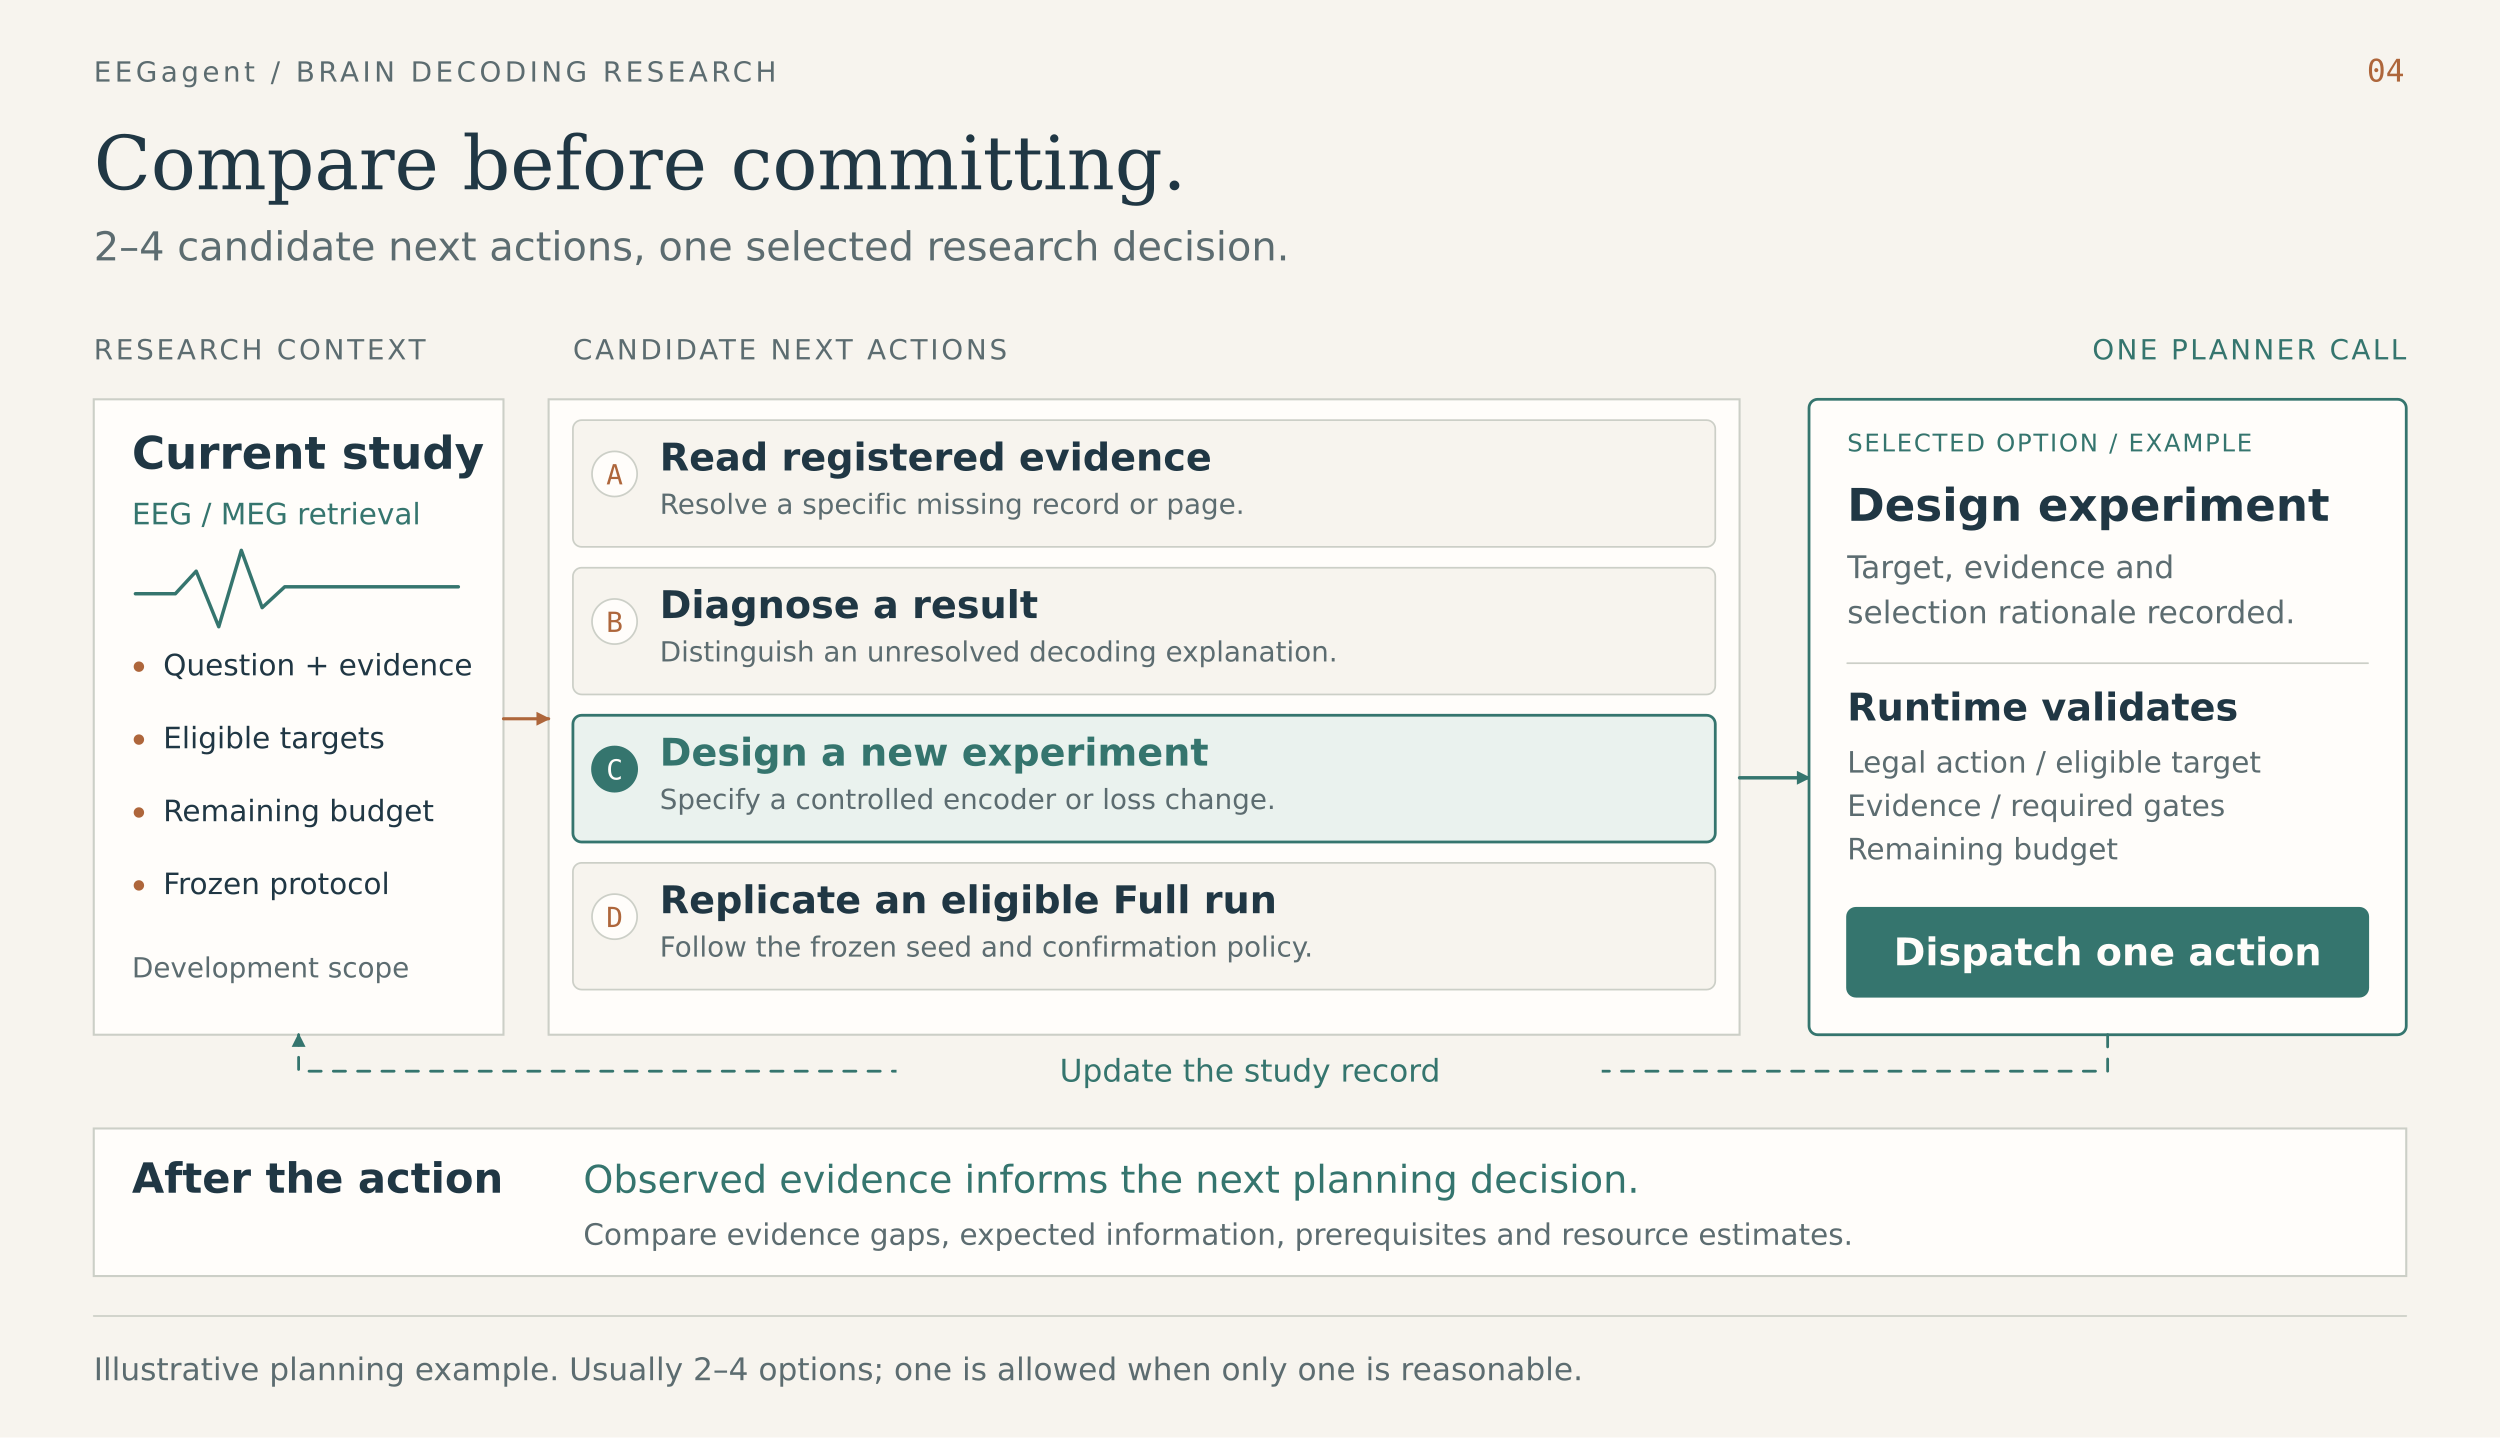
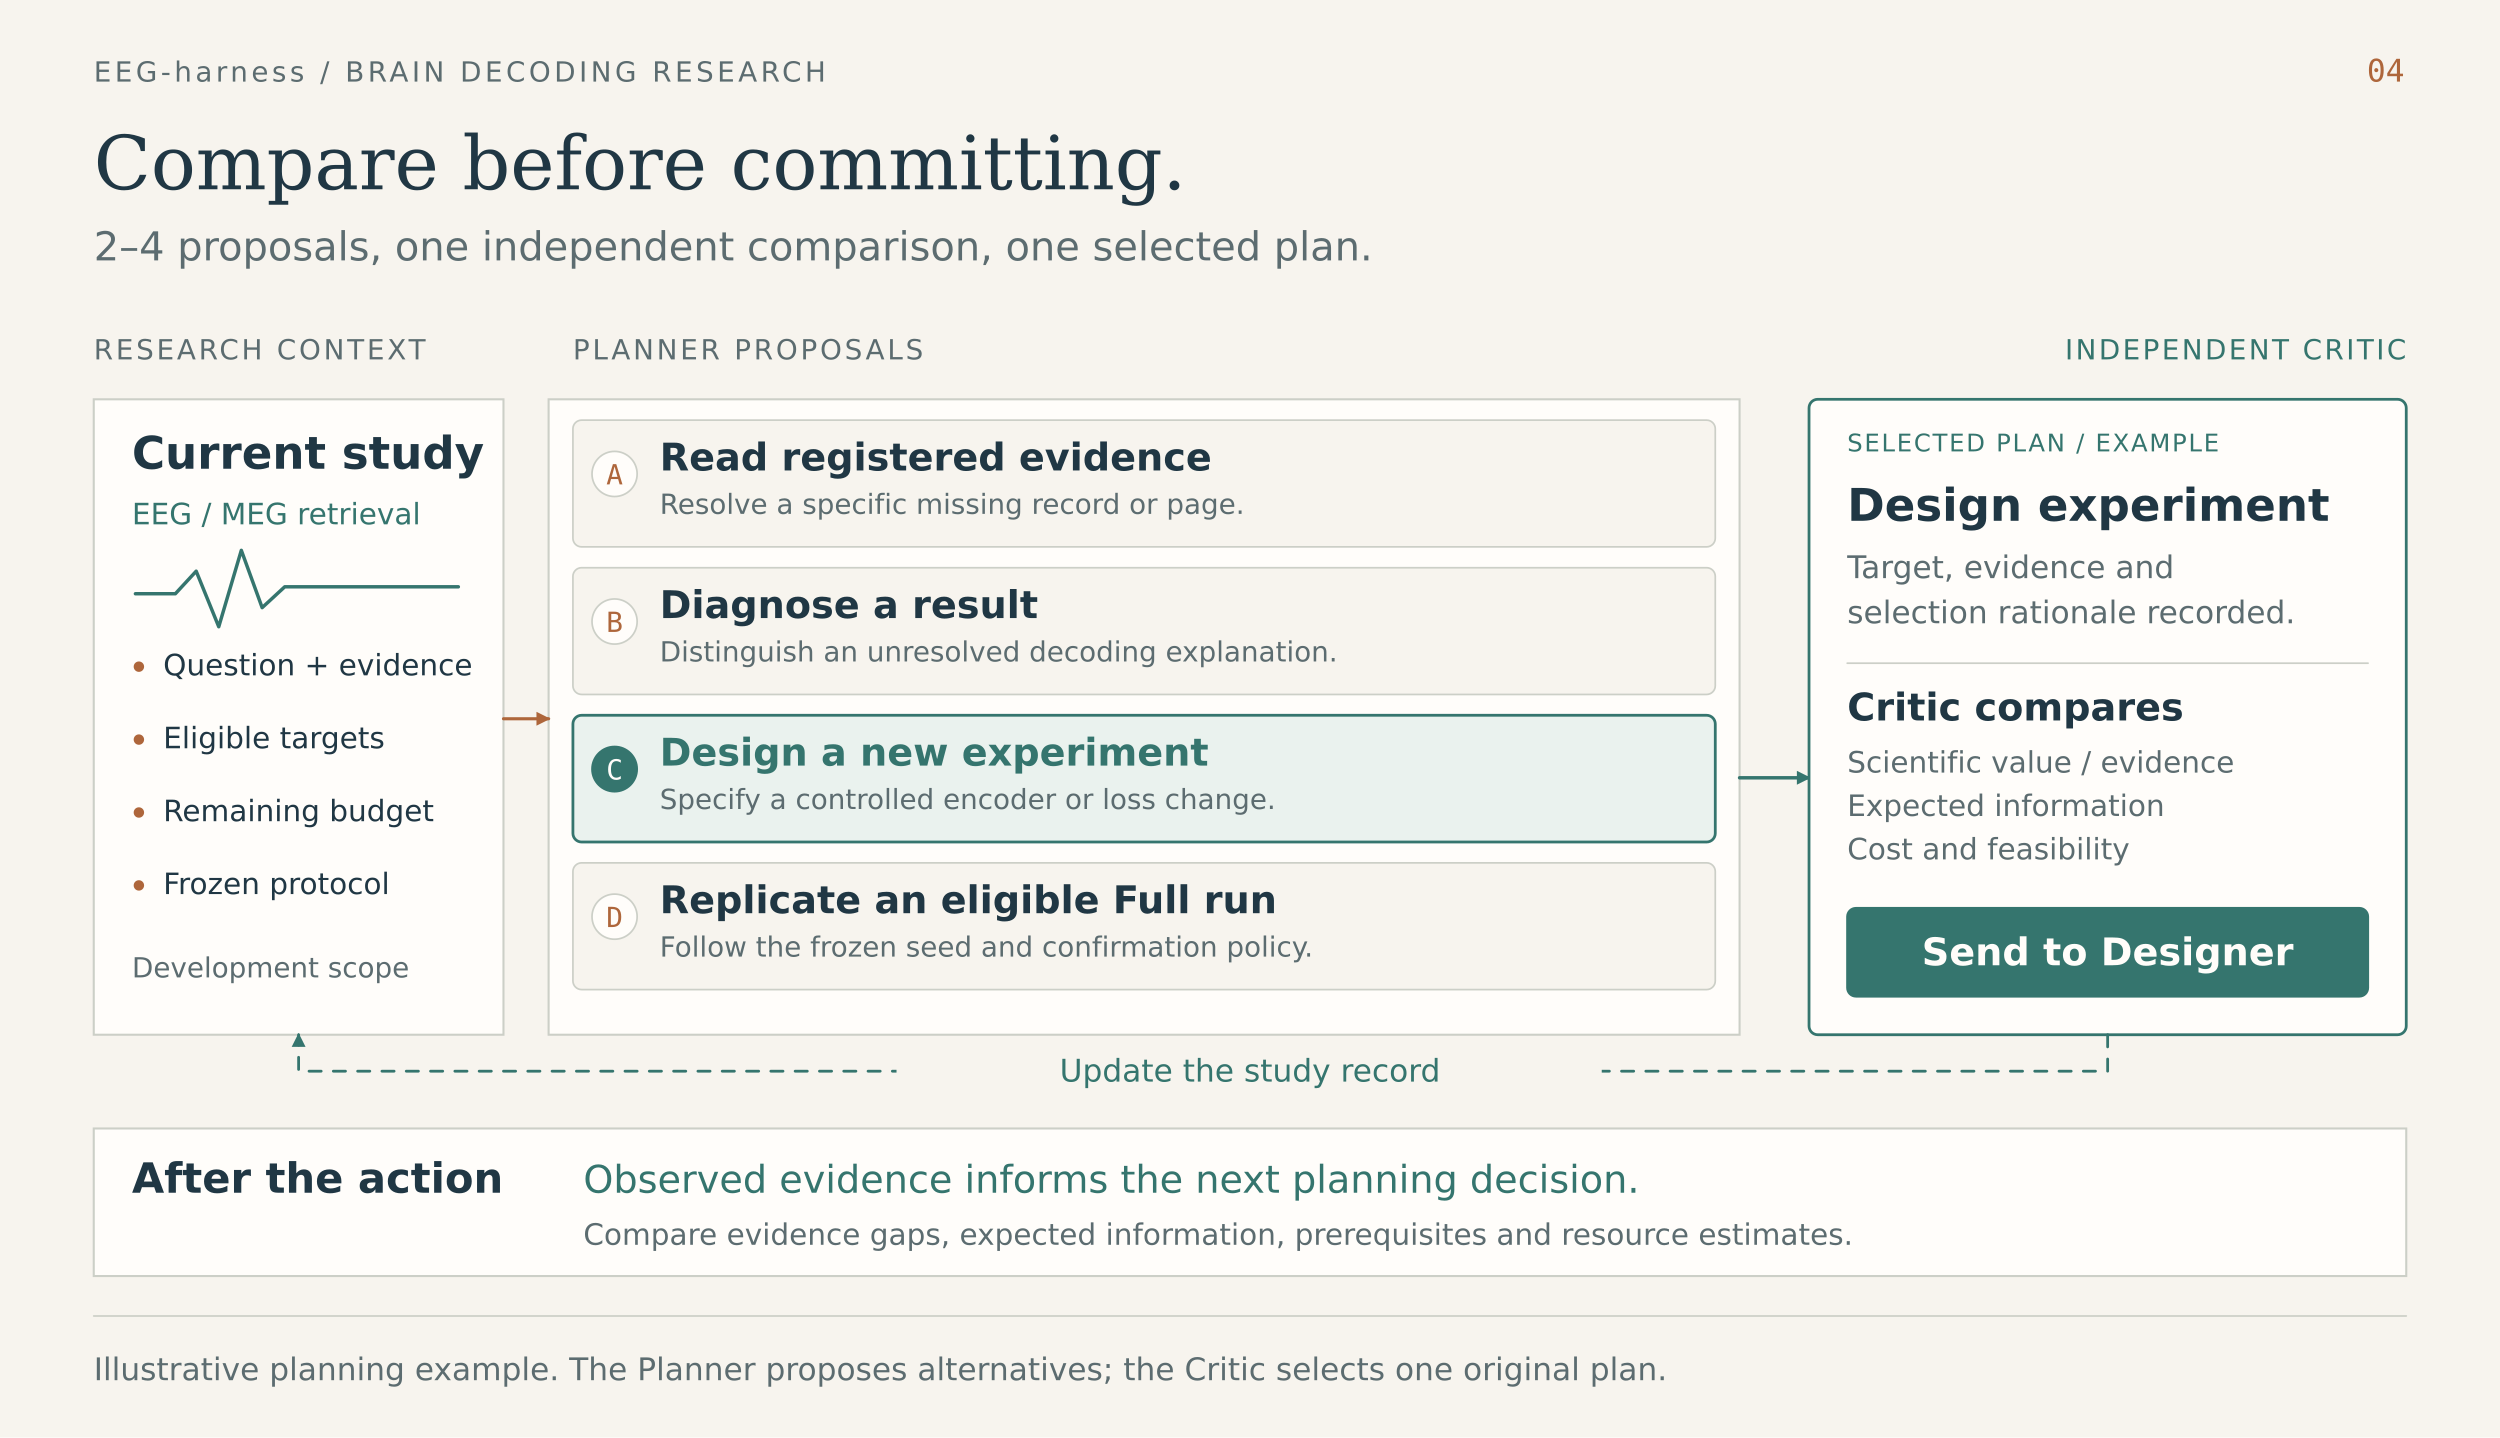
<svg xmlns="http://www.w3.org/2000/svg" width="1440" height="828" viewBox="0 0 1440 828" role="img" aria-labelledby="title desc">
  <defs>
    <marker id="arrow-ink" markerWidth="9" markerHeight="9" refX="7" refY="4" orient="auto" markerUnits="userSpaceOnUse">
      <path d="M0 0 L8 4 L0 8" fill="#203744" />
    </marker>
    <marker id="arrow-teal" markerWidth="9" markerHeight="9" refX="7" refY="4" orient="auto" markerUnits="userSpaceOnUse">
      <path d="M0 0 L8 4 L0 8" fill="#35756E" />
    </marker>
    <marker id="arrow-rust" markerWidth="9" markerHeight="9" refX="7" refY="4" orient="auto" markerUnits="userSpaceOnUse">
      <path d="M0 0 L8 4 L0 8" fill="#AE663B" />
    </marker>
  </defs>
  <rect width="1440" height="828" fill="#F7F4EE" />
-   <text x="54" y="47" fill="#5C6C70" font-family="DejaVu Sans" font-size="16" font-weight="normal" text-anchor="start" letter-spacing="2">EEGagent  /  BRAIN DECODING RESEARCH</text>
+   <text x="54" y="47" fill="#5C6C70" font-family="DejaVu Sans" font-size="16" font-weight="normal" text-anchor="start" letter-spacing="2">EEG-harness  /  BRAIN DECODING RESEARCH</text>
  <text x="1385" y="47" fill="#AE663B" font-family="DejaVu Sans Mono" font-size="18" font-weight="normal" text-anchor="end" letter-spacing="0">04</text>
  <text x="54" y="109" fill="#203744" font-family="DejaVu Serif" font-size="43" font-weight="normal" text-anchor="start" letter-spacing="0">Compare before committing.</text>
-   <text x="54" y="150" fill="#5C6C70" font-family="DejaVu Sans" font-size="23" font-weight="normal" text-anchor="start" letter-spacing="0">2–4 candidate next actions, one selected research decision.</text>
+   <text x="54" y="150" fill="#5C6C70" font-family="DejaVu Sans" font-size="23" font-weight="normal" text-anchor="start" letter-spacing="0">2–4 proposals, one independent comparison, one selected plan.</text>
  <text x="54" y="207" fill="#5C6C70" font-family="DejaVu Sans" font-size="16" font-weight="normal" text-anchor="start" letter-spacing="1.6">RESEARCH CONTEXT</text>
-   <text x="330" y="207" fill="#5C6C70" font-family="DejaVu Sans" font-size="16" font-weight="normal" text-anchor="start" letter-spacing="1.6">CANDIDATE NEXT ACTIONS</text>
-   <text x="1386" y="207" fill="#35756E" font-family="DejaVu Sans" font-size="16" font-weight="normal" text-anchor="end" letter-spacing="1.4">ONE PLANNER CALL</text>
+   <text x="330" y="207" fill="#5C6C70" font-family="DejaVu Sans" font-size="16" font-weight="normal" text-anchor="start" letter-spacing="1.6">PLANNER PROPOSALS</text>
+   <text x="1386" y="207" fill="#35756E" font-family="DejaVu Sans" font-size="16" font-weight="normal" text-anchor="end" letter-spacing="1.4">INDEPENDENT CRITIC</text>
  <rect x="54" y="230" width="236" height="366" rx="0" fill="#FFFDFA" stroke="#CCCFC7" stroke-width="1.2" />
  <text x="76" y="270" fill="#203744" font-family="DejaVu Sans" font-size="26" font-weight="bold" text-anchor="start" letter-spacing="0">Current study</text>
  <text x="76" y="302" fill="#35756E" font-family="DejaVu Sans" font-size="17" font-weight="normal" text-anchor="start" letter-spacing="0">EEG / MEG retrieval</text>
  <path d="M78 342 H101 L113 329 L126 361 L139 317 L151 350 L164 338 H264" fill="none" stroke="#35756E" stroke-width="2.0" stroke-linecap="round" stroke-linejoin="round" opacity="1" />
  <circle cx="80" cy="384" r="3" fill="#AE663B" stroke="none" stroke-width="1" />
  <text x="94" y="389" fill="#203744" font-family="DejaVu Sans" font-size="17" font-weight="normal" text-anchor="start" letter-spacing="0">Question + evidence</text>
  <circle cx="80" cy="426" r="3" fill="#AE663B" stroke="none" stroke-width="1" />
  <text x="94" y="431" fill="#203744" font-family="DejaVu Sans" font-size="17" font-weight="normal" text-anchor="start" letter-spacing="0">Eligible targets</text>
  <circle cx="80" cy="468" r="3" fill="#AE663B" stroke="none" stroke-width="1" />
  <text x="94" y="473" fill="#203744" font-family="DejaVu Sans" font-size="17" font-weight="normal" text-anchor="start" letter-spacing="0">Remaining budget</text>
  <circle cx="80" cy="510" r="3" fill="#AE663B" stroke="none" stroke-width="1" />
  <text x="94" y="515" fill="#203744" font-family="DejaVu Sans" font-size="17" font-weight="normal" text-anchor="start" letter-spacing="0">Frozen protocol</text>
  <text x="76" y="563" fill="#5C6C70" font-family="DejaVu Sans" font-size="16" font-weight="normal" text-anchor="start" letter-spacing="0">Development scope</text>
  <rect x="316" y="230" width="686" height="366" rx="0" fill="#FFFDFA" stroke="#CCCFC7" stroke-width="1.2" />
  <rect x="330" y="242" width="658" height="73" rx="5" fill="#F7F4EE" stroke="#CCCFC7" stroke-width="1" />
  <circle cx="354" cy="273" r="13" fill="#FFFDFA" stroke="#CCCFC7" stroke-width="1" />
  <text x="354" y="279" fill="#AE663B" font-family="DejaVu Sans Mono" font-size="16" font-weight="normal" text-anchor="middle" letter-spacing="0">A</text>
  <text x="380" y="271" fill="#203744" font-family="DejaVu Sans" font-size="22" font-weight="bold" text-anchor="start" letter-spacing="0">Read registered evidence</text>
  <text x="380" y="296" fill="#5C6C70" font-family="DejaVu Sans" font-size="16" font-weight="normal" text-anchor="start" letter-spacing="0">Resolve a specific missing record or page.</text>
  <rect x="330" y="327" width="658" height="73" rx="5" fill="#F7F4EE" stroke="#CCCFC7" stroke-width="1" />
  <circle cx="354" cy="358" r="13" fill="#FFFDFA" stroke="#CCCFC7" stroke-width="1" />
  <text x="354" y="364" fill="#AE663B" font-family="DejaVu Sans Mono" font-size="16" font-weight="normal" text-anchor="middle" letter-spacing="0">B</text>
  <text x="380" y="356" fill="#203744" font-family="DejaVu Sans" font-size="22" font-weight="bold" text-anchor="start" letter-spacing="0">Diagnose a result</text>
  <text x="380" y="381" fill="#5C6C70" font-family="DejaVu Sans" font-size="16" font-weight="normal" text-anchor="start" letter-spacing="0">Distinguish an unresolved decoding explanation.</text>
  <rect x="330" y="412" width="658" height="73" rx="5" fill="#EAF2EE" stroke="#35756E" stroke-width="1.6" />
  <circle cx="354" cy="443" r="13" fill="#35756E" stroke="#35756E" stroke-width="1" />
  <text x="354" y="449" fill="#FFFDFA" font-family="DejaVu Sans Mono" font-size="16" font-weight="normal" text-anchor="middle" letter-spacing="0">C</text>
  <text x="380" y="441" fill="#35756E" font-family="DejaVu Sans" font-size="22" font-weight="bold" text-anchor="start" letter-spacing="0">Design a new experiment</text>
  <text x="380" y="466" fill="#5C6C70" font-family="DejaVu Sans" font-size="16" font-weight="normal" text-anchor="start" letter-spacing="0">Specify a controlled encoder or loss change.</text>
  <rect x="330" y="497" width="658" height="73" rx="5" fill="#F7F4EE" stroke="#CCCFC7" stroke-width="1" />
  <circle cx="354" cy="528" r="13" fill="#FFFDFA" stroke="#CCCFC7" stroke-width="1" />
  <text x="354" y="534" fill="#AE663B" font-family="DejaVu Sans Mono" font-size="16" font-weight="normal" text-anchor="middle" letter-spacing="0">D</text>
  <text x="380" y="526" fill="#203744" font-family="DejaVu Sans" font-size="22" font-weight="bold" text-anchor="start" letter-spacing="0">Replicate an eligible Full run</text>
  <text x="380" y="551" fill="#5C6C70" font-family="DejaVu Sans" font-size="16" font-weight="normal" text-anchor="start" letter-spacing="0">Follow the frozen seed and confirmation policy.</text>
  <path d="M290 414 H316" fill="none" stroke="#AE663B" stroke-width="1.8" stroke-linecap="round" stroke-linejoin="round" opacity="1" marker-end="url(#arrow-rust)" />
  <path d="M1002 448 H1042" fill="none" stroke="#35756E" stroke-width="2.0" stroke-linecap="round" stroke-linejoin="round" opacity="1" marker-end="url(#arrow-teal)" />
  <rect x="1042" y="230" width="344" height="366" rx="5" fill="#FFFDFA" stroke="#35756E" stroke-width="1.6" />
-   <text x="1064" y="260" fill="#35756E" font-family="DejaVu Sans" font-size="14" font-weight="normal" text-anchor="start" letter-spacing="1">SELECTED OPTION / EXAMPLE</text>
+   <text x="1064" y="260" fill="#35756E" font-family="DejaVu Sans" font-size="14" font-weight="normal" text-anchor="start" letter-spacing="1">SELECTED PLAN / EXAMPLE</text>
  <text x="1064" y="300" fill="#203744" font-family="DejaVu Sans" font-size="26" font-weight="bold" text-anchor="start" letter-spacing="0">Design experiment</text>
  <text x="1064" y="333" fill="#5C6C70" font-family="DejaVu Sans" font-size="18" font-weight="normal" text-anchor="start" letter-spacing="0">Target, evidence and</text>
  <text x="1064" y="359" fill="#5C6C70" font-family="DejaVu Sans" font-size="18" font-weight="normal" text-anchor="start" letter-spacing="0">selection rationale recorded.</text>
  <path d="M1064 382 H1364" fill="none" stroke="#CCCFC7" stroke-width="1" stroke-linecap="round" stroke-linejoin="round" opacity="1" />
-   <text x="1064" y="415" fill="#203744" font-family="DejaVu Sans" font-size="22" font-weight="bold" text-anchor="start" letter-spacing="0">Runtime validates</text>
-   <text x="1064" y="445" fill="#5C6C70" font-family="DejaVu Sans" font-size="17" font-weight="normal" text-anchor="start" letter-spacing="0">Legal action / eligible target</text>
-   <text x="1064" y="470" fill="#5C6C70" font-family="DejaVu Sans" font-size="17" font-weight="normal" text-anchor="start" letter-spacing="0">Evidence / required gates</text>
-   <text x="1064" y="495" fill="#5C6C70" font-family="DejaVu Sans" font-size="17" font-weight="normal" text-anchor="start" letter-spacing="0">Remaining budget</text>
+   <text x="1064" y="415" fill="#203744" font-family="DejaVu Sans" font-size="22" font-weight="bold" text-anchor="start" letter-spacing="0">Critic compares</text>
+   <text x="1064" y="445" fill="#5C6C70" font-family="DejaVu Sans" font-size="17" font-weight="normal" text-anchor="start" letter-spacing="0">Scientific value / evidence</text>
+   <text x="1064" y="470" fill="#5C6C70" font-family="DejaVu Sans" font-size="17" font-weight="normal" text-anchor="start" letter-spacing="0">Expected information</text>
+   <text x="1064" y="495" fill="#5C6C70" font-family="DejaVu Sans" font-size="17" font-weight="normal" text-anchor="start" letter-spacing="0">Cost and feasibility</text>
  <rect x="1064" y="523" width="300" height="51" rx="5" fill="#35756E" stroke="#35756E" stroke-width="1.2" />
-   <text x="1214" y="556" fill="#FFFDFA" font-family="DejaVu Sans" font-size="22" font-weight="bold" text-anchor="middle" letter-spacing="0">Dispatch one action</text>
+   <text x="1214" y="556" fill="#FFFDFA" font-family="DejaVu Sans" font-size="22" font-weight="bold" text-anchor="middle" letter-spacing="0">Send to Designer</text>
  <path d="M1214 596 V617 H172 V596" fill="none" stroke="#35756E" stroke-width="1.6" stroke-linecap="round" stroke-linejoin="round" opacity="1" stroke-dasharray="7 7" marker-end="url(#arrow-teal)" />
  <rect x="517" y="603" width="405" height="28" rx="0" fill="#F7F4EE" stroke="#F7F4EE" stroke-width="1.2" />
  <text x="720" y="623" fill="#35756E" font-family="DejaVu Sans" font-size="18" font-weight="normal" text-anchor="middle" letter-spacing="0">Update the study record</text>
  <rect x="54" y="650" width="1332" height="85" rx="0" fill="#FFFDFA" stroke="#CCCFC7" stroke-width="1.2" />
  <text x="76" y="687" fill="#203744" font-family="DejaVu Sans" font-size="24" font-weight="bold" text-anchor="start" letter-spacing="0">After the action</text>
  <text x="336" y="687" fill="#35756E" font-family="DejaVu Sans" font-size="22" font-weight="normal" text-anchor="start" letter-spacing="0">Observed evidence informs the next planning decision.</text>
  <text x="336" y="717" fill="#5C6C70" font-family="DejaVu Sans" font-size="17" font-weight="normal" text-anchor="start" letter-spacing="0">Compare evidence gaps, expected information, prerequisites and resource estimates.</text>
  <path d="M54 758 H1386" fill="none" stroke="#CCCFC7" stroke-width="1" stroke-linecap="round" stroke-linejoin="round" opacity="1" />
-   <text x="54" y="795" fill="#5C6C70" font-family="DejaVu Sans" font-size="18" font-weight="normal" text-anchor="start" letter-spacing="0">Illustrative planning example. Usually 2–4 options; one is allowed when only one is reasonable.</text>
+   <text x="54" y="795" fill="#5C6C70" font-family="DejaVu Sans" font-size="18" font-weight="normal" text-anchor="start" letter-spacing="0">Illustrative planning example. The Planner proposes alternatives; the Critic selects one original plan.</text>
</svg>
